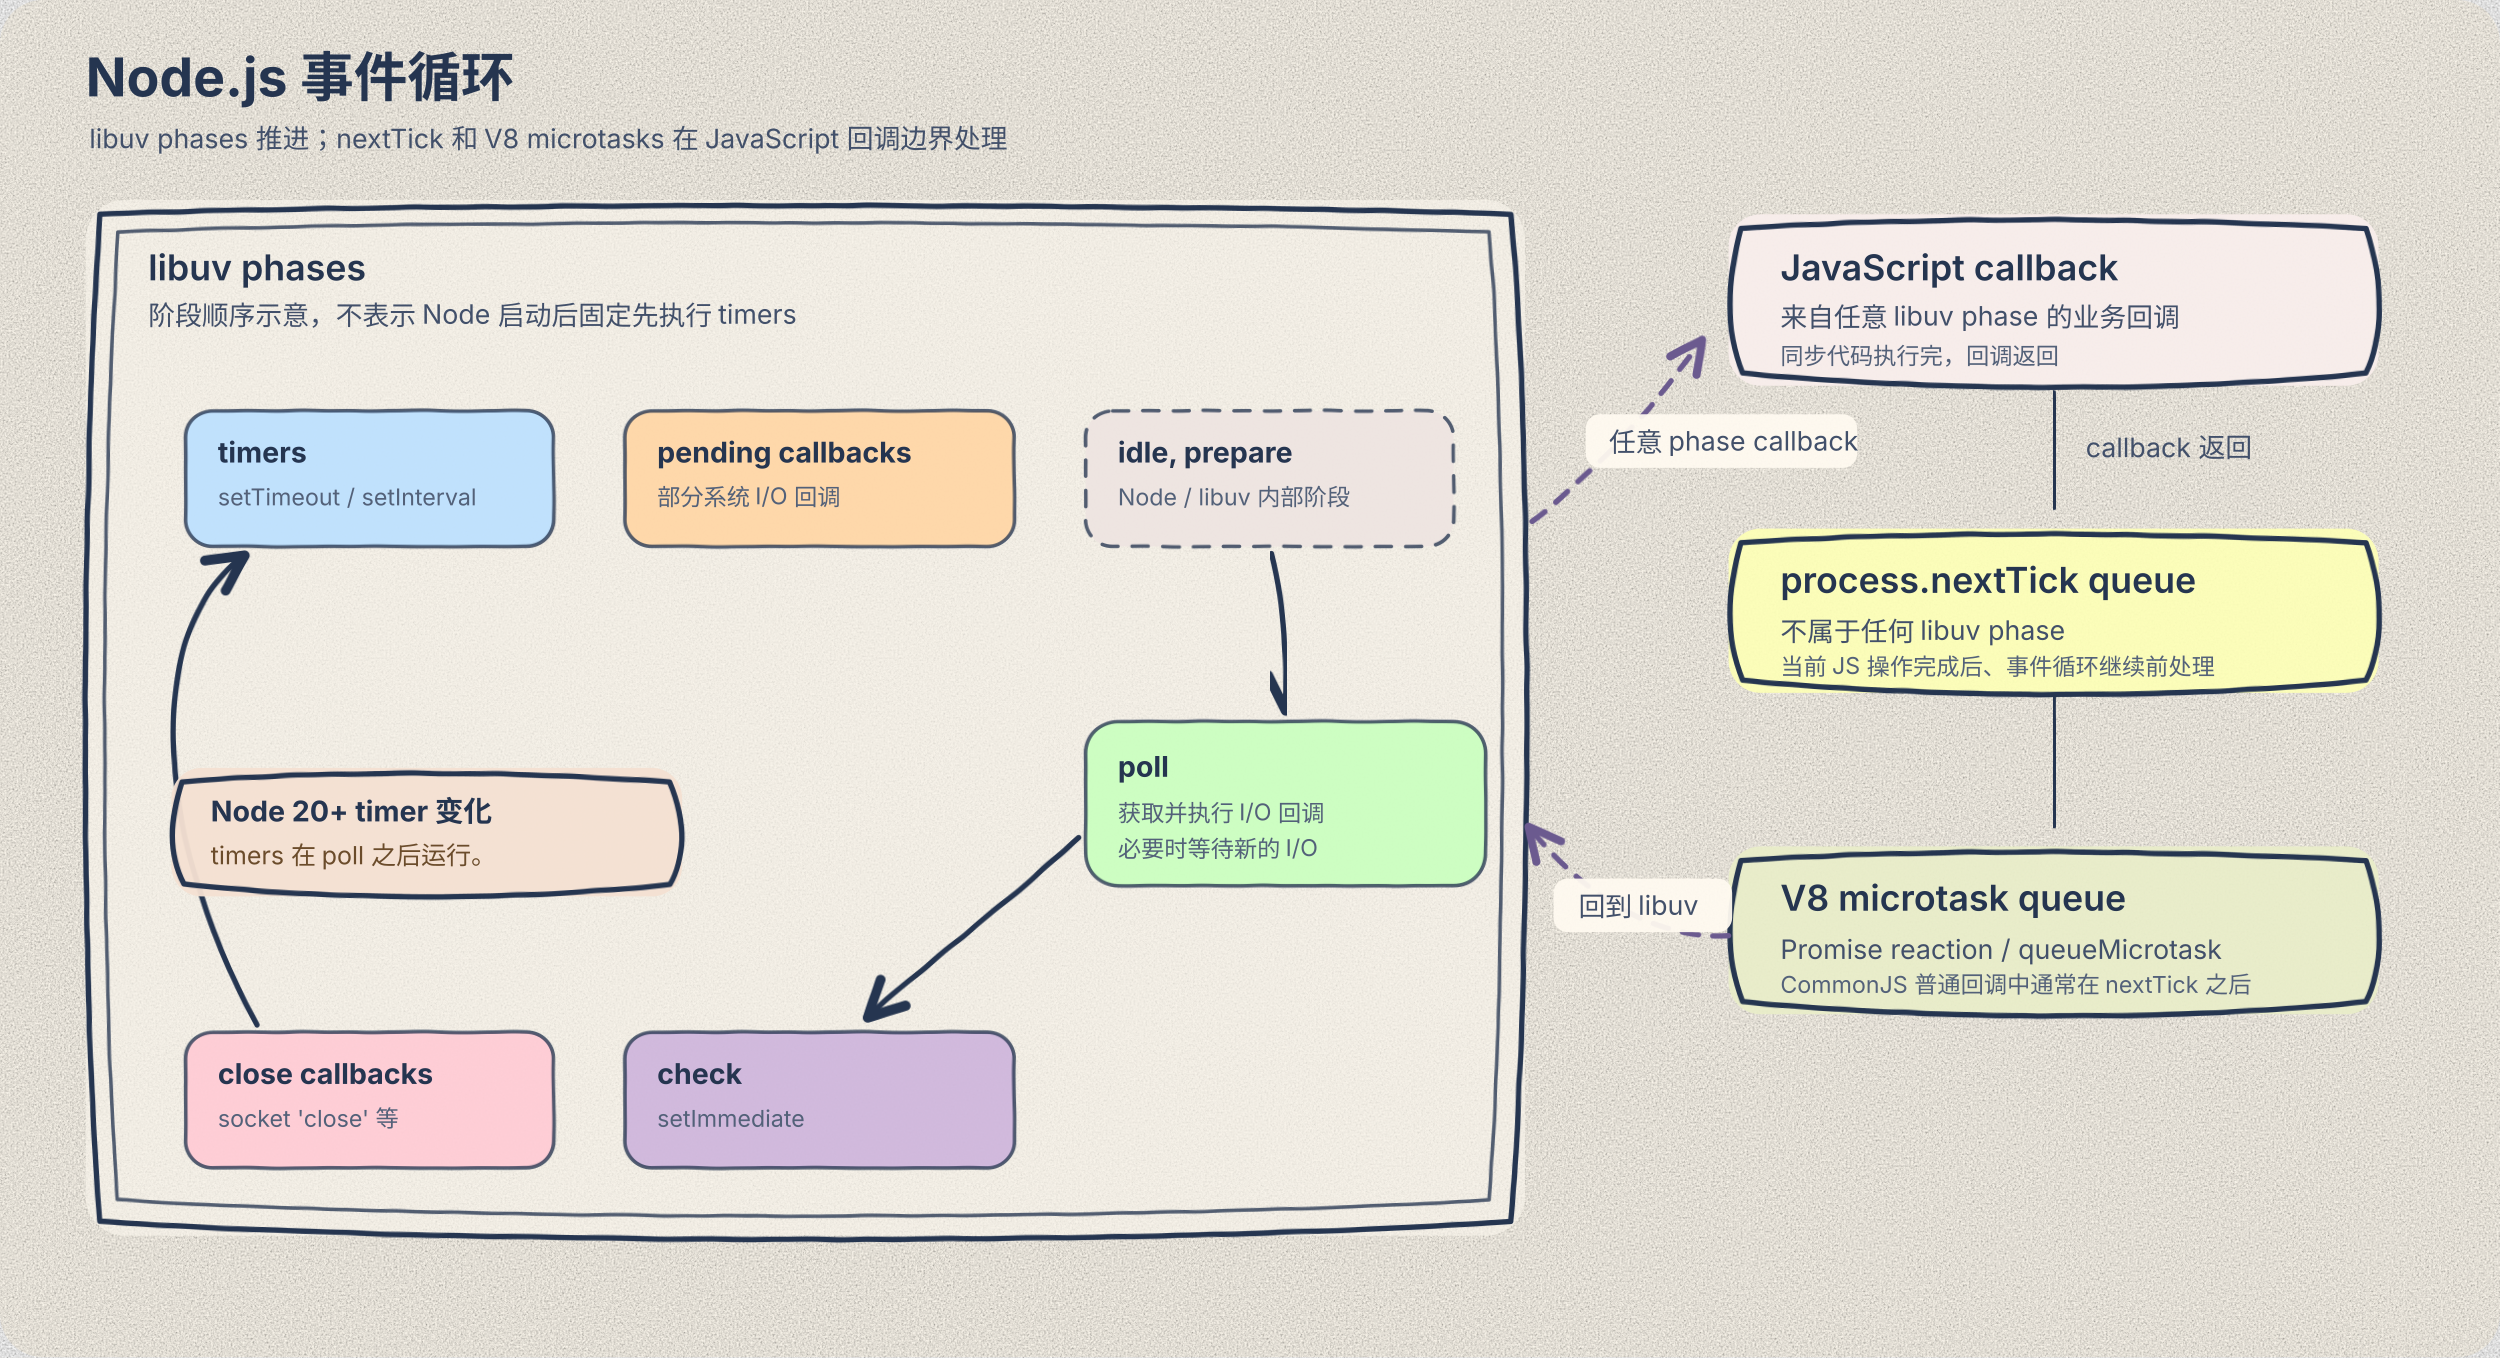
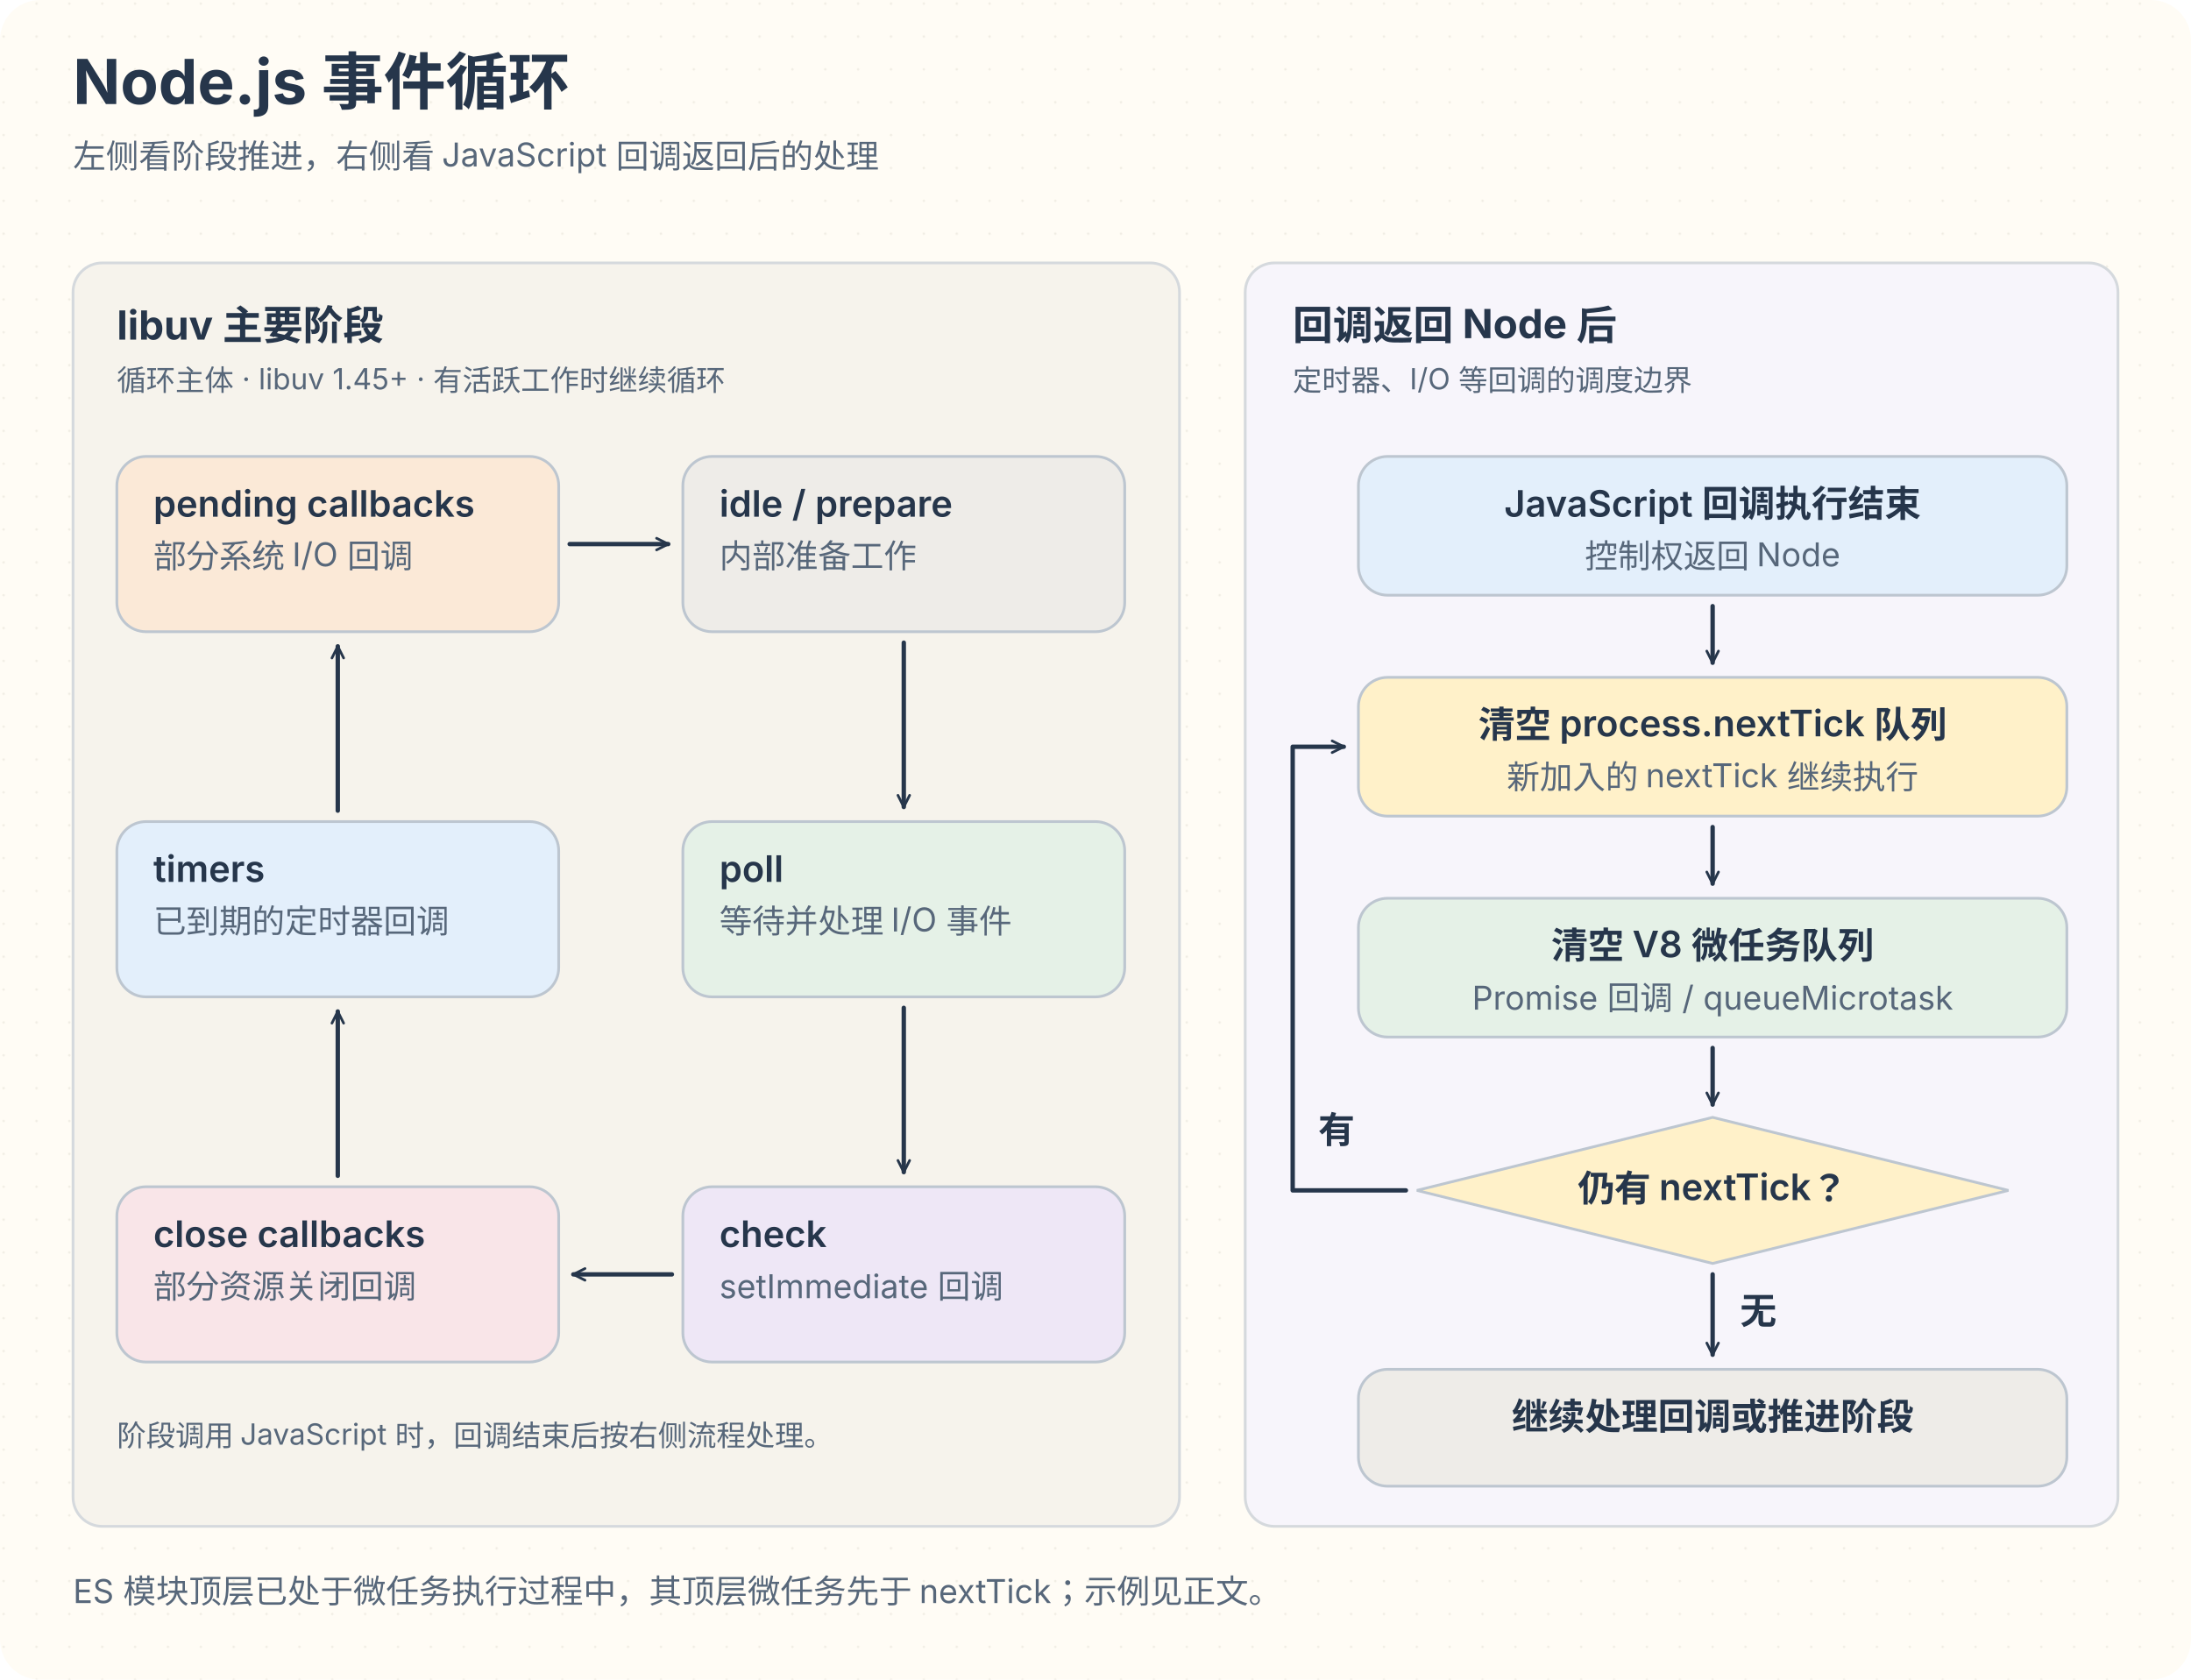
- <svg xmlns="http://www.w3.org/2000/svg" width="1400" height="760" viewBox="0 0 1400 760" role="img" aria-labelledby="title desc">
+ <svg xmlns="http://www.w3.org/2000/svg" width="1200" height="920" viewBox="0 0 1200 920" role="img" aria-labelledby="title desc">
  <defs>
-     <filter id="nodePaperNoise" x="-10%" y="-10%" width="120%" height="120%">
-       <feTurbulence type="fractalNoise" baseFrequency="0.9" numOctaves="2" seed="11" result="noise" />
-       <feColorMatrix in="noise" type="saturate" values="0" result="mono" />
-       <feComponentTransfer in="mono">
-         <feFuncA type="table" tableValues="0 0.08" />
-       </feComponentTransfer>
-       <feBlend in="SourceGraphic" in2="mono" mode="multiply" />
-     </filter>
-     <filter id="nodeRoughLine" x="-8%" y="-8%" width="116%" height="116%">
-       <feTurbulence type="fractalNoise" baseFrequency="0.035" numOctaves="2" seed="19" result="noise" />
-       <feDisplacementMap in="SourceGraphic" in2="noise" scale="1.15" />
-     </filter>
-     <marker id="nodeArrow" viewBox="0 0 12 12" refX="10" refY="6" markerWidth="10" markerHeight="10" orient="auto-start-reverse">
-       <path d="M2 2 L10 6 L2 10" fill="none" stroke="#253550" stroke-width="2.2" stroke-linecap="round" stroke-linejoin="round" />
+     <pattern id="paper" width="18" height="18" patternUnits="userSpaceOnUse">
+       <circle cx="2" cy="2" r="0.7" fill="#b7afa0" opacity="0.18" />
+     </pattern>
+     <marker id="arrow" viewBox="0 0 10 10" refX="9" refY="5" markerWidth="8" markerHeight="8" orient="auto" markerUnits="userSpaceOnUse">
+       <path d="M1 1 L9 5 L1 9" fill="none" stroke="#26364b" stroke-width="1.8" stroke-linecap="round" stroke-linejoin="round" />
    </marker>
-     <marker id="nodeArrowPurple" viewBox="0 0 12 12" refX="10" refY="6" markerWidth="9" markerHeight="9" orient="auto-start-reverse">
-       <path d="M2 2 L10 6 L2 10" fill="none" stroke="#6b5a8f" stroke-width="2" stroke-linecap="round" stroke-linejoin="round" />
+     <marker id="relation" viewBox="0 0 10 10" refX="9" refY="5" markerWidth="8" markerHeight="8" orient="auto" markerUnits="userSpaceOnUse">
+       <path d="M1 1 L9 5 L1 9" fill="none" stroke="#877199" stroke-width="1.8" stroke-linecap="round" stroke-linejoin="round" />
    </marker>
    <style>
-       .page { fill: #fffaf0; filter: url(#nodePaperNoise); }
-       .ink { stroke: #253550; stroke-width: 3; stroke-linecap: round; stroke-linejoin: round; fill: none; filter: url(#nodeRoughLine); }
-       .thin { stroke-width: 2; opacity: 0.78; }
-       .dash { stroke-dasharray: 9 8; }
-       .arrow { marker-end: url(#nodeArrow); }
-       .arrow-purple { marker-end: url(#nodeArrowPurple); stroke: #6b5a8f; }
-       .title { font: 700 30px -apple-system, BlinkMacSystemFont, "Segoe UI", sans-serif; fill: #253550; }
-       .label { font: 600 20px -apple-system, BlinkMacSystemFont, "Segoe UI", sans-serif; fill: #253550; }
-       .small { font: 15px -apple-system, BlinkMacSystemFont, "Segoe UI", sans-serif; fill: #42506a; }
-       .tiny { font: 13px -apple-system, BlinkMacSystemFont, "Segoe UI", sans-serif; fill: #536179; }
-       .note { font: 14px -apple-system, BlinkMacSystemFont, "Segoe UI", sans-serif; fill: #6b4c2b; }
-       .paper-label { font: 700 16px -apple-system, BlinkMacSystemFont, "Segoe UI", sans-serif; fill: #253550; }
-       .tag { fill: #fffaf0; opacity: 0.94; }
+       text { font-family: -apple-system, BlinkMacSystemFont, 'PingFang SC', 'Microsoft YaHei', 'Segoe UI', sans-serif; fill: #26364b; }
+       .title { font-size: 34px; font-weight: 750; }
+       .heading { font-size: 22px; font-weight: 650; }
+       .label { font-size: 20px; font-weight: 600; }
+       .body { font-size: 18px; fill: #57677a; }
+       .small { font-size: 16px; fill: #57677a; }
+       .flow { fill: none; stroke: #26364b; stroke-width: 2.4; stroke-linecap: round; stroke-linejoin: round; marker-end: url(#arrow); }
+       .relation { fill: none; stroke: #877199; stroke-width: 2; stroke-dasharray: 6 6; stroke-linecap: round; stroke-linejoin: round; marker-end: url(#relation); }
    </style>
  </defs>
-   <rect class="page" x="0" y="0" width="1400" height="760" rx="24" />
-   <text class="title" x="48" y="54">Node.js 事件循环</text>
-   <text class="small" x="50" y="83">libuv phases 推进；nextTick 和 V8 microtasks 在 JavaScript 回调边界处理</text>
-   <g id="libuvPhases" transform="translate(48 112)">
-     <rect x="0" y="0" width="806" height="580" rx="22" fill="#f8f4ea" opacity="0.68" />
-     <path class="ink" d="M8 8 C190 1 646 2 798 8 C811 131 809 459 798 572 C594 586 206 585 8 572 C-4 431 -2 144 8 8 Z" />
-     <path class="ink thin" d="M18 18 C209 10 624 12 786 18 C797 145 795 442 786 560 C585 572 217 572 18 560 C7 423 9 154 18 18 Z" />
-     <text class="label" x="35" y="45">libuv phases</text>
-     <text class="small" x="35" y="70">阶段顺序示意，不表示 Node 启动后固定先执行 timers</text>
-     <g id="timers" transform="translate(56 118)">
-       <rect x="0" y="0" width="206" height="76" rx="15" fill="#bde0fe" opacity="0.94" />
-       <rect class="ink thin" x="0" y="0" width="206" height="76" rx="15" />
-       <text class="paper-label" x="18" y="29">timers</text>
-       <text class="tiny" x="18" y="53">setTimeout / setInterval</text>
-     </g>
-     <g id="pending" transform="translate(302 118)">
-       <rect x="0" y="0" width="218" height="76" rx="15" fill="#ffd6a5" opacity="0.92" />
-       <rect class="ink thin" x="0" y="0" width="218" height="76" rx="15" />
-       <text class="paper-label" x="18" y="29">pending callbacks</text>
-       <text class="tiny" x="18" y="53">部分系统 I/O 回调</text>
-     </g>
-     <g id="idlePrepare" transform="translate(560 118)">
-       <rect x="0" y="0" width="206" height="76" rx="15" fill="#eee4e1" opacity="0.92" />
-       <rect class="ink thin dash" x="0" y="0" width="206" height="76" rx="15" />
-       <text class="paper-label" x="18" y="29">idle, prepare</text>
-       <text class="tiny" x="18" y="53">Node / libuv 内部阶段</text>
-     </g>
-     <g id="poll" transform="translate(560 292)">
-       <rect x="0" y="0" width="224" height="92" rx="18" fill="#caffbf" opacity="0.92" />
-       <rect class="ink thin" x="0" y="0" width="224" height="92" rx="18" />
-       <text class="paper-label" x="18" y="31">poll</text>
-       <text class="tiny" x="18" y="56">获取并执行 I/O 回调</text>
-       <text class="tiny" x="18" y="76">必要时等待新的 I/O</text>
-     </g>
-     <g id="check" transform="translate(302 466)">
-       <rect x="0" y="0" width="218" height="76" rx="15" fill="#cdb4db" opacity="0.9" />
-       <rect class="ink thin" x="0" y="0" width="218" height="76" rx="15" />
-       <text class="paper-label" x="18" y="29">check</text>
-       <text class="tiny" x="18" y="53">setImmediate</text>
-     </g>
-     <g id="close" transform="translate(56 466)">
-       <rect x="0" y="0" width="206" height="76" rx="15" fill="#ffcad4" opacity="0.9" />
-       <rect class="ink thin" x="0" y="0" width="206" height="76" rx="15" />
-       <text class="paper-label" x="18" y="29">close callbacks</text>
-       <text class="tiny" x="18" y="53">socket 'close' 等</text>
-     </g>
-     <path class="ink arrow" d="M264 156 C274 156 284 156 296 156" />
-     <path class="ink arrow" d="M522 156 C533 156 544 156 554 156" />
-     <path class="ink arrow" d="M664 198 C672 229 672 259 672 286" />
-     <path class="ink arrow" d="M556 357 C510 399 465 432 438 458" />
-     <path class="ink arrow" d="M296 504 C285 504 274 504 264 504" />
-     <path class="ink arrow" d="M96 462 C34 349 35 236 89 199" />
-     <g transform="translate(48 318)">
-       <rect x="0" y="0" width="286" height="72" rx="17" fill="#f4e1d2" opacity="0.95" />
-       <path class="ink" d="M6 8 C83 1 207 2 279 8 C289 31 287 52 279 65 C200 75 84 74 7 65 C-2 48 -1 29 6 8 Z" />
-       <text class="paper-label" x="22" y="30">Node 20+ timer 变化</text>
-       <text class="note" x="22" y="54">timers 在 poll 之后运行。</text>
-     </g>
+   <rect width="1200" height="920" rx="22" fill="#fffcf5" />
+   <rect width="1200" height="920" rx="22" fill="url(#paper)" />
+   <text class="title" x="40" y="57" text-anchor="start">Node.js 事件循环</text>
+   <text class="body" x="40" y="92" text-anchor="start">左侧看阶段推进，右侧看 JavaScript 回调返回后的处理</text>
+   <rect x="40" y="144" width="606" height="692" rx="16" fill="#f6f3ec" stroke="#d5d9dd" stroke-width="1.5" />
+   <text class="heading" x="64" y="186" text-anchor="start">libuv 主要阶段</text>
+   <text class="small" x="64" y="214" text-anchor="start">循环主体 · libuv 1.45+ · 有活跃工作时继续循环</text>
+   <g id="pending">
+     <rect x="64" y="250" width="242" height="96" rx="16" fill="#fbe9d7" stroke="#bdc6d0" stroke-width="1.5" />
+     <text class="label" x="84" y="283" text-anchor="start">pending callbacks</text>
+     <text class="body" x="84" y="311" text-anchor="start">部分系统 I/O 回调</text>
  </g>
-   <g id="callbackBoundary" transform="translate(968 120)">
-     <rect x="0" y="0" width="364" height="96" rx="18" fill="#f8edeb" opacity="0.96" />
-     <path class="ink" d="M7 8 C109 1 253 2 357 8 C368 39 366 71 357 89 C256 100 108 99 8 89 C-2 65 -1 37 7 8 Z" />
-     <text class="label" x="29" y="37">JavaScript callback</text>
-     <text class="small" x="29" y="63">来自任意 libuv phase 的业务回调</text>
-     <text class="tiny" x="29" y="84">同步代码执行完，回调返回</text>
+   <g id="prepare">
+     <rect x="374" y="250" width="242" height="96" rx="16" fill="#eeece8" stroke="#bdc6d0" stroke-width="1.5" />
+     <text class="label" x="394" y="283" text-anchor="start">idle / prepare</text>
+     <text class="body" x="394" y="311" text-anchor="start">内部准备工作</text>
  </g>
-   <g id="nextTick" transform="translate(968 296)">
-     <rect x="0" y="0" width="364" height="92" rx="18" fill="#fdffb6" opacity="0.92" />
-     <path class="ink" d="M7 8 C109 1 253 2 357 8 C368 37 366 68 357 85 C256 96 108 95 8 85 C-2 61 -1 35 7 8 Z" />
-     <text class="label" x="29" y="36">process.nextTick queue</text>
-     <text class="small" x="29" y="63">不属于任何 libuv phase</text>
-     <text class="tiny" x="29" y="82">当前 JS 操作完成后、事件循环继续前处理</text>
+   <g id="poll">
+     <rect x="374" y="450" width="242" height="96" rx="16" fill="#e5f1e7" stroke="#bdc6d0" stroke-width="1.5" />
+     <text class="label" x="394" y="483" text-anchor="start">poll</text>
+     <text class="body" x="394" y="511" text-anchor="start">等待并处理 I/O 事件</text>
  </g>
-   <g id="v8Microtask" transform="translate(968 474)">
-     <rect x="0" y="0" width="364" height="94" rx="18" fill="#e9edc9" opacity="0.94" />
-     <path class="ink" d="M7 8 C109 1 253 2 357 8 C368 38 366 70 357 87 C256 98 108 97 8 87 C-2 62 -1 35 7 8 Z" />
-     <text class="label" x="29" y="36">V8 microtask queue</text>
-     <text class="small" x="29" y="63">Promise reaction / queueMicrotask</text>
-     <text class="tiny" x="29" y="82">CommonJS 普通回调中通常在 nextTick 之后</text>
+   <g id="check">
+     <rect x="374" y="650" width="242" height="96" rx="16" fill="#eee7f6" stroke="#bdc6d0" stroke-width="1.5" />
+     <text class="label" x="394" y="683" text-anchor="start">check</text>
+     <text class="body" x="394" y="711" text-anchor="start">setImmediate 回调</text>
  </g>
-   <path class="ink arrow-purple dash" d="M858 292 C895 263 925 230 953 190" />
-   <rect class="tag" x="888" y="232" width="152" height="30" rx="8" />
-   <text class="small" x="901" y="253">任意 phase callback</text>
-   <path class="ink arrow" d="M1150 220 C1151 246 1151 269 1150 283" />
-   <text class="small" x="1168" y="256">callback 返回</text>
-   <path class="ink arrow" d="M1150 391 C1151 420 1151 446 1150 461" />
-   <path class="ink arrow-purple dash" d="M968 524 C925 526 887 501 856 463" />
-   <rect class="tag" x="870" y="492" width="100" height="30" rx="8" />
-   <text class="small" x="884" y="513">回到 libuv</text>
+   <g id="close">
+     <rect x="64" y="650" width="242" height="96" rx="16" fill="#f9e5e8" stroke="#bdc6d0" stroke-width="1.5" />
+     <text class="label" x="84" y="683" text-anchor="start">close callbacks</text>
+     <text class="body" x="84" y="711" text-anchor="start">部分资源关闭回调</text>
+   </g>
+   <g id="timers">
+     <rect x="64" y="450" width="242" height="96" rx="16" fill="#e3effb" stroke="#bdc6d0" stroke-width="1.5" />
+     <text class="label" x="84" y="483" text-anchor="start">timers</text>
+     <text class="body" x="84" y="511" text-anchor="start">已到期的定时器回调</text>
+   </g>
+   <path class="flow" d="M 312 298 H 366" />
+   <path class="flow" d="M 495 352 V 442" />
+   <path class="flow" d="M 495 552 V 642" />
+   <path class="flow" d="M 368 698 H 314" />
+   <path class="flow" d="M 185 644 V 554" />
+   <path class="flow" d="M 185 444 V 354" />
+   <text class="small" x="64" y="792" text-anchor="start">阶段调用 JavaScript 时，回调结束后按右侧流程处理。</text>
+   <rect x="682" y="144" width="478" height="692" rx="16" fill="#f7f5fb" stroke="#d5d9dd" stroke-width="1.5" />
+   <text class="heading" x="708" y="186" text-anchor="start">回调返回 Node 后</text>
+   <text class="small" x="708" y="214" text-anchor="start">定时器、I/O 等回调的调度边界</text>
+   <g id="js-return">
+     <rect x="744" y="250" width="388" height="76" rx="16" fill="#e3effb" stroke="#bdc6d0" stroke-width="1.5" />
+     <text class="label" x="938.0" y="283" text-anchor="middle">JavaScript 回调执行结束</text>
+     <text class="body" x="938.0" y="311" text-anchor="middle">控制权返回 Node</text>
+   </g>
+   <path class="flow" d="M 938 332 V 363" />
+   <g id="next-tick">
+     <rect x="744" y="371" width="388" height="76" rx="16" fill="#fff1c9" stroke="#bdc6d0" stroke-width="1.5" />
+     <text class="label" x="938.0" y="404" text-anchor="middle">清空 process.nextTick 队列</text>
+     <text class="body" x="938.0" y="432" text-anchor="middle">新加入的 nextTick 继续执行</text>
+   </g>
+   <path class="flow" d="M 938 453 V 484" />
+   <g id="microtasks">
+     <rect x="744" y="492" width="388" height="76" rx="16" fill="#e5f1e7" stroke="#bdc6d0" stroke-width="1.5" />
+     <text class="label" x="938.0" y="525" text-anchor="middle">清空 V8 微任务队列</text>
+     <text class="body" x="938.0" y="553" text-anchor="middle">Promise 回调 / queueMicrotask</text>
+   </g>
+   <path class="flow" d="M 938 574 V 605" />
+   <g id="has-next-tick">
+     <path d="M 938 612 L 1100 652 L 938 692 L 776 652 Z" fill="#fff1c9" stroke="#bdc6d0" stroke-width="1.5" />
+     <text class="label" x="938" y="658" text-anchor="middle">仍有 nextTick？</text>
+   </g>
+   <path class="flow" d="M 770 652 H 708 V 409 H 736" />
+   <text class="label" x="722" y="626" text-anchor="start">有</text>
+   <path class="flow" d="M 938 698 V 742" />
+   <text class="label" x="953" y="725" text-anchor="start">无</text>
+   <g id="resume">
+     <rect x="744" y="750" width="388" height="64" rx="16" fill="#eeece8" stroke="#bdc6d0" stroke-width="1.5" />
+     <text class="label" x="938.0" y="783" text-anchor="middle">继续处理回调或推进阶段</text>
+   </g>
+   <text class="body" x="40" y="878" text-anchor="start">ES 模块顶层已处于微任务执行过程中，其顶层微任务先于 nextTick；示例见正文。</text>
</svg>
